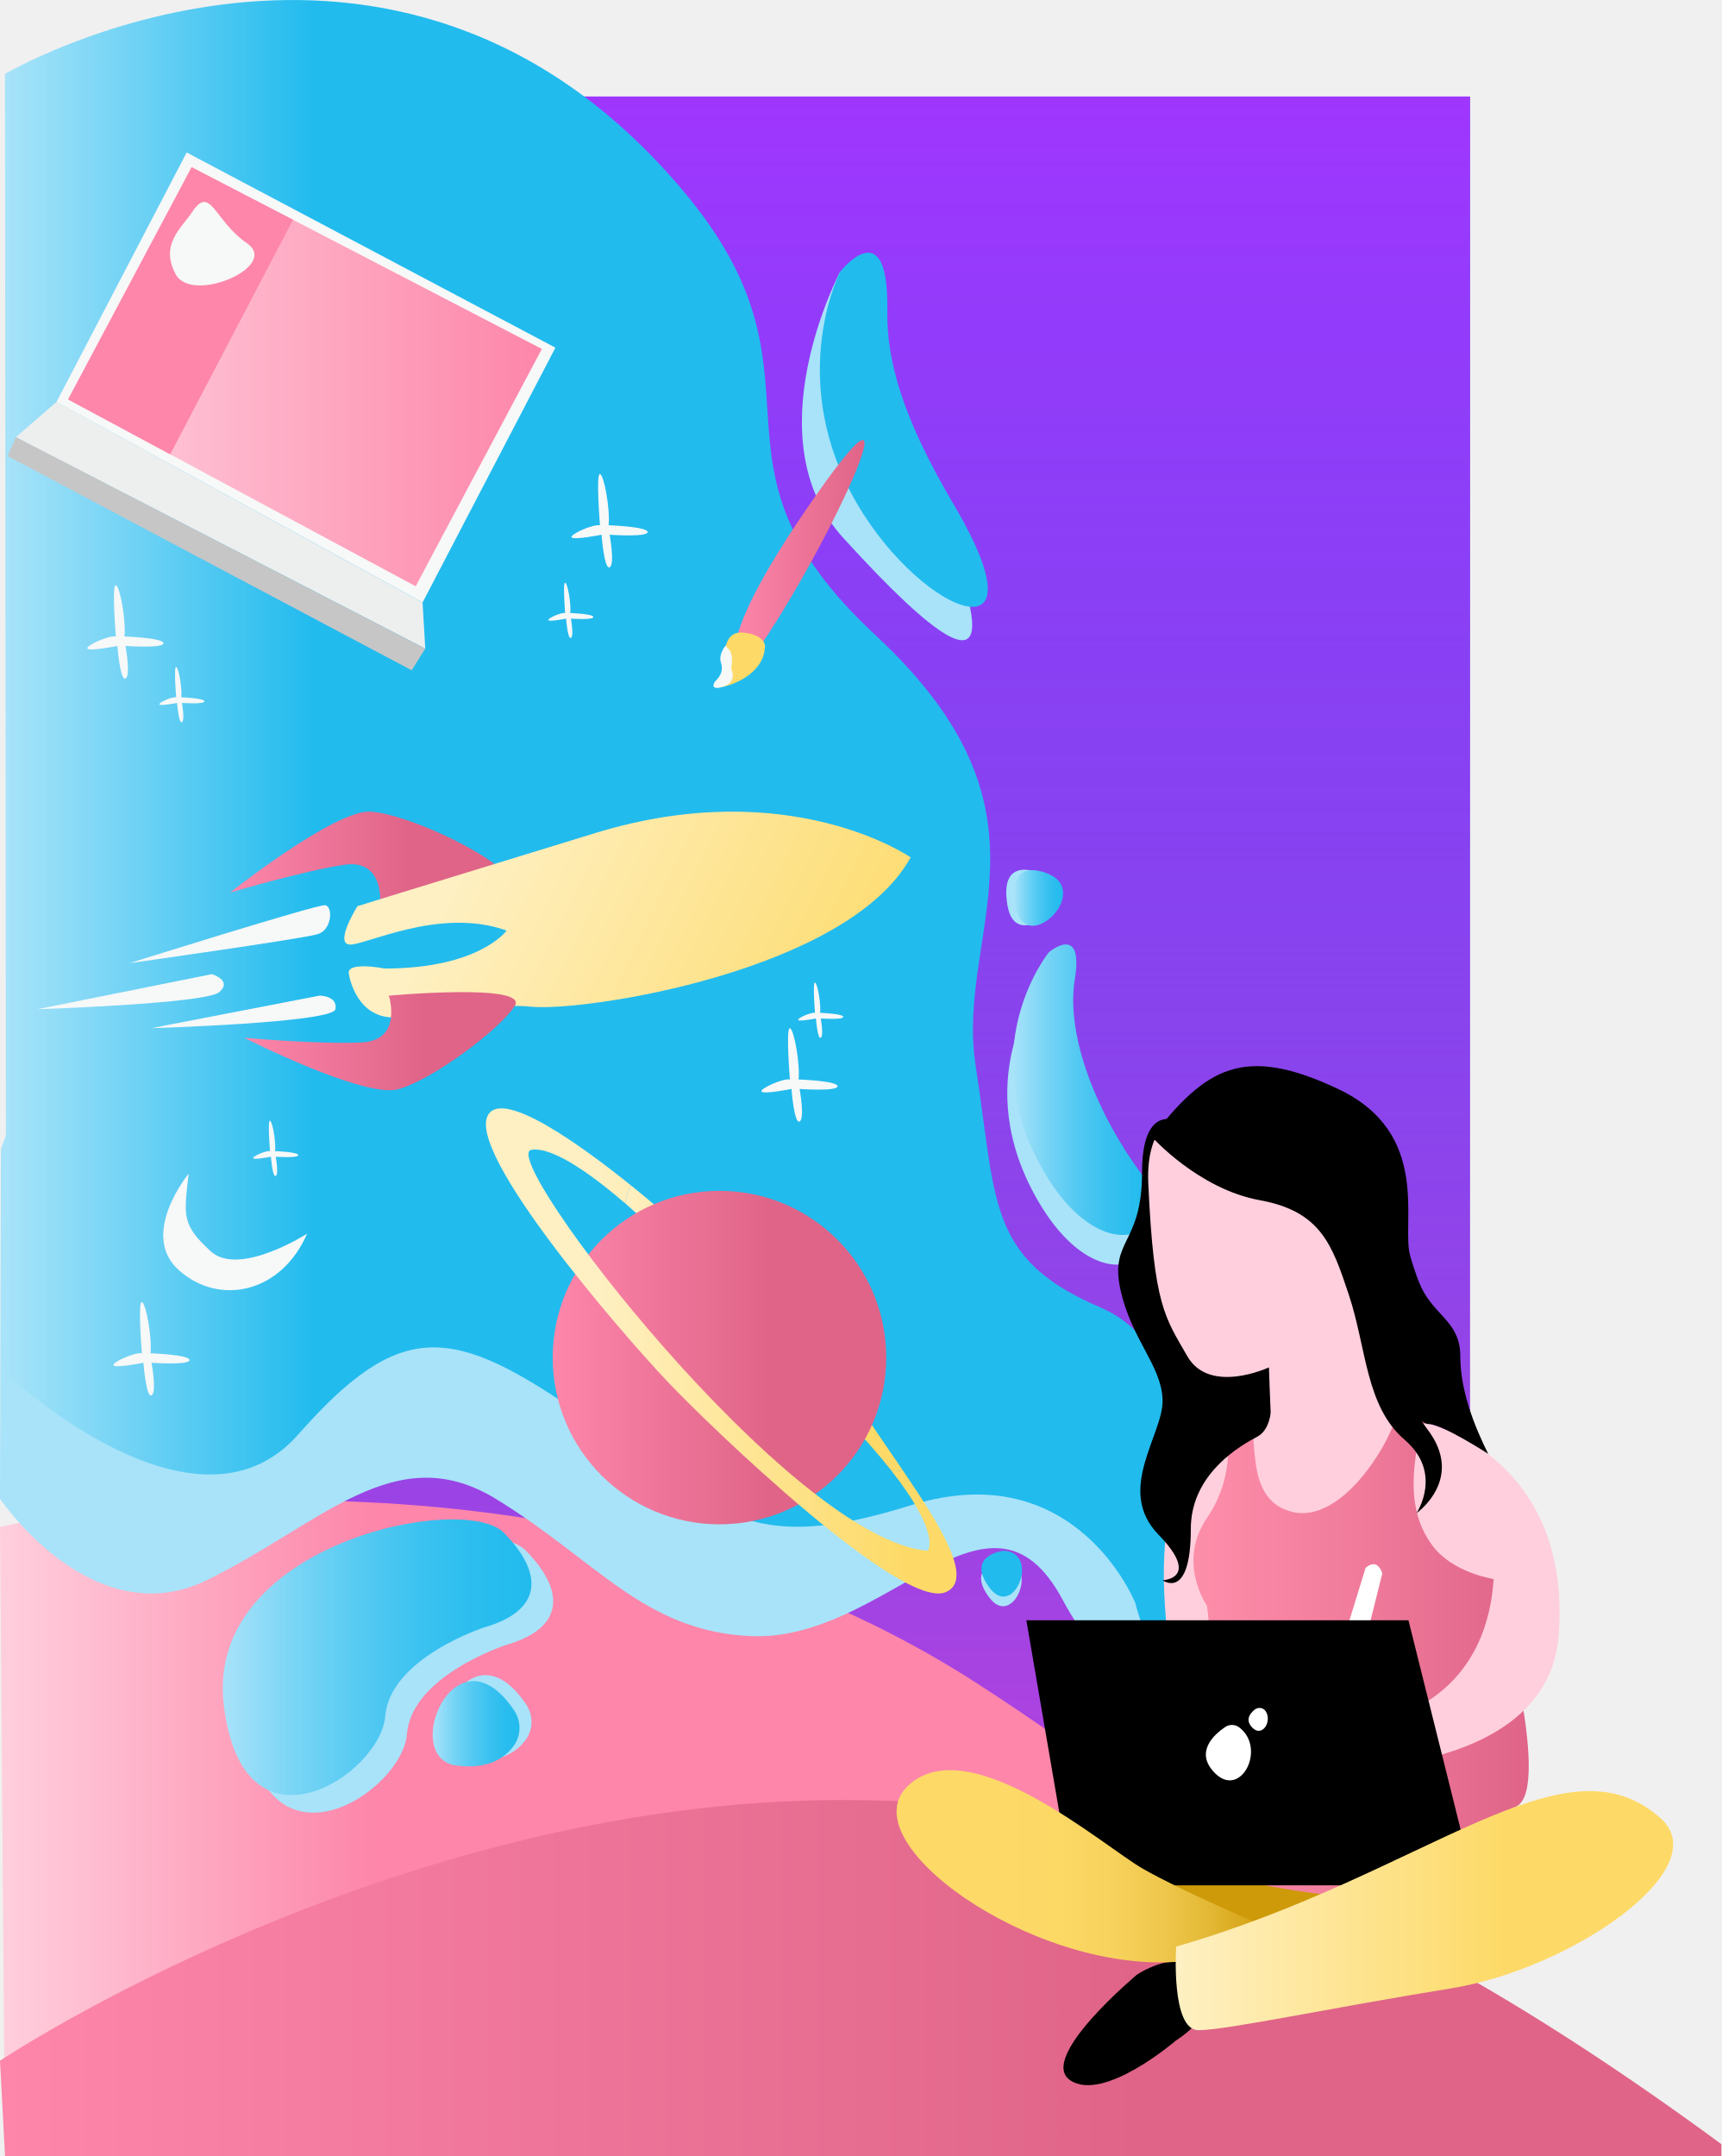
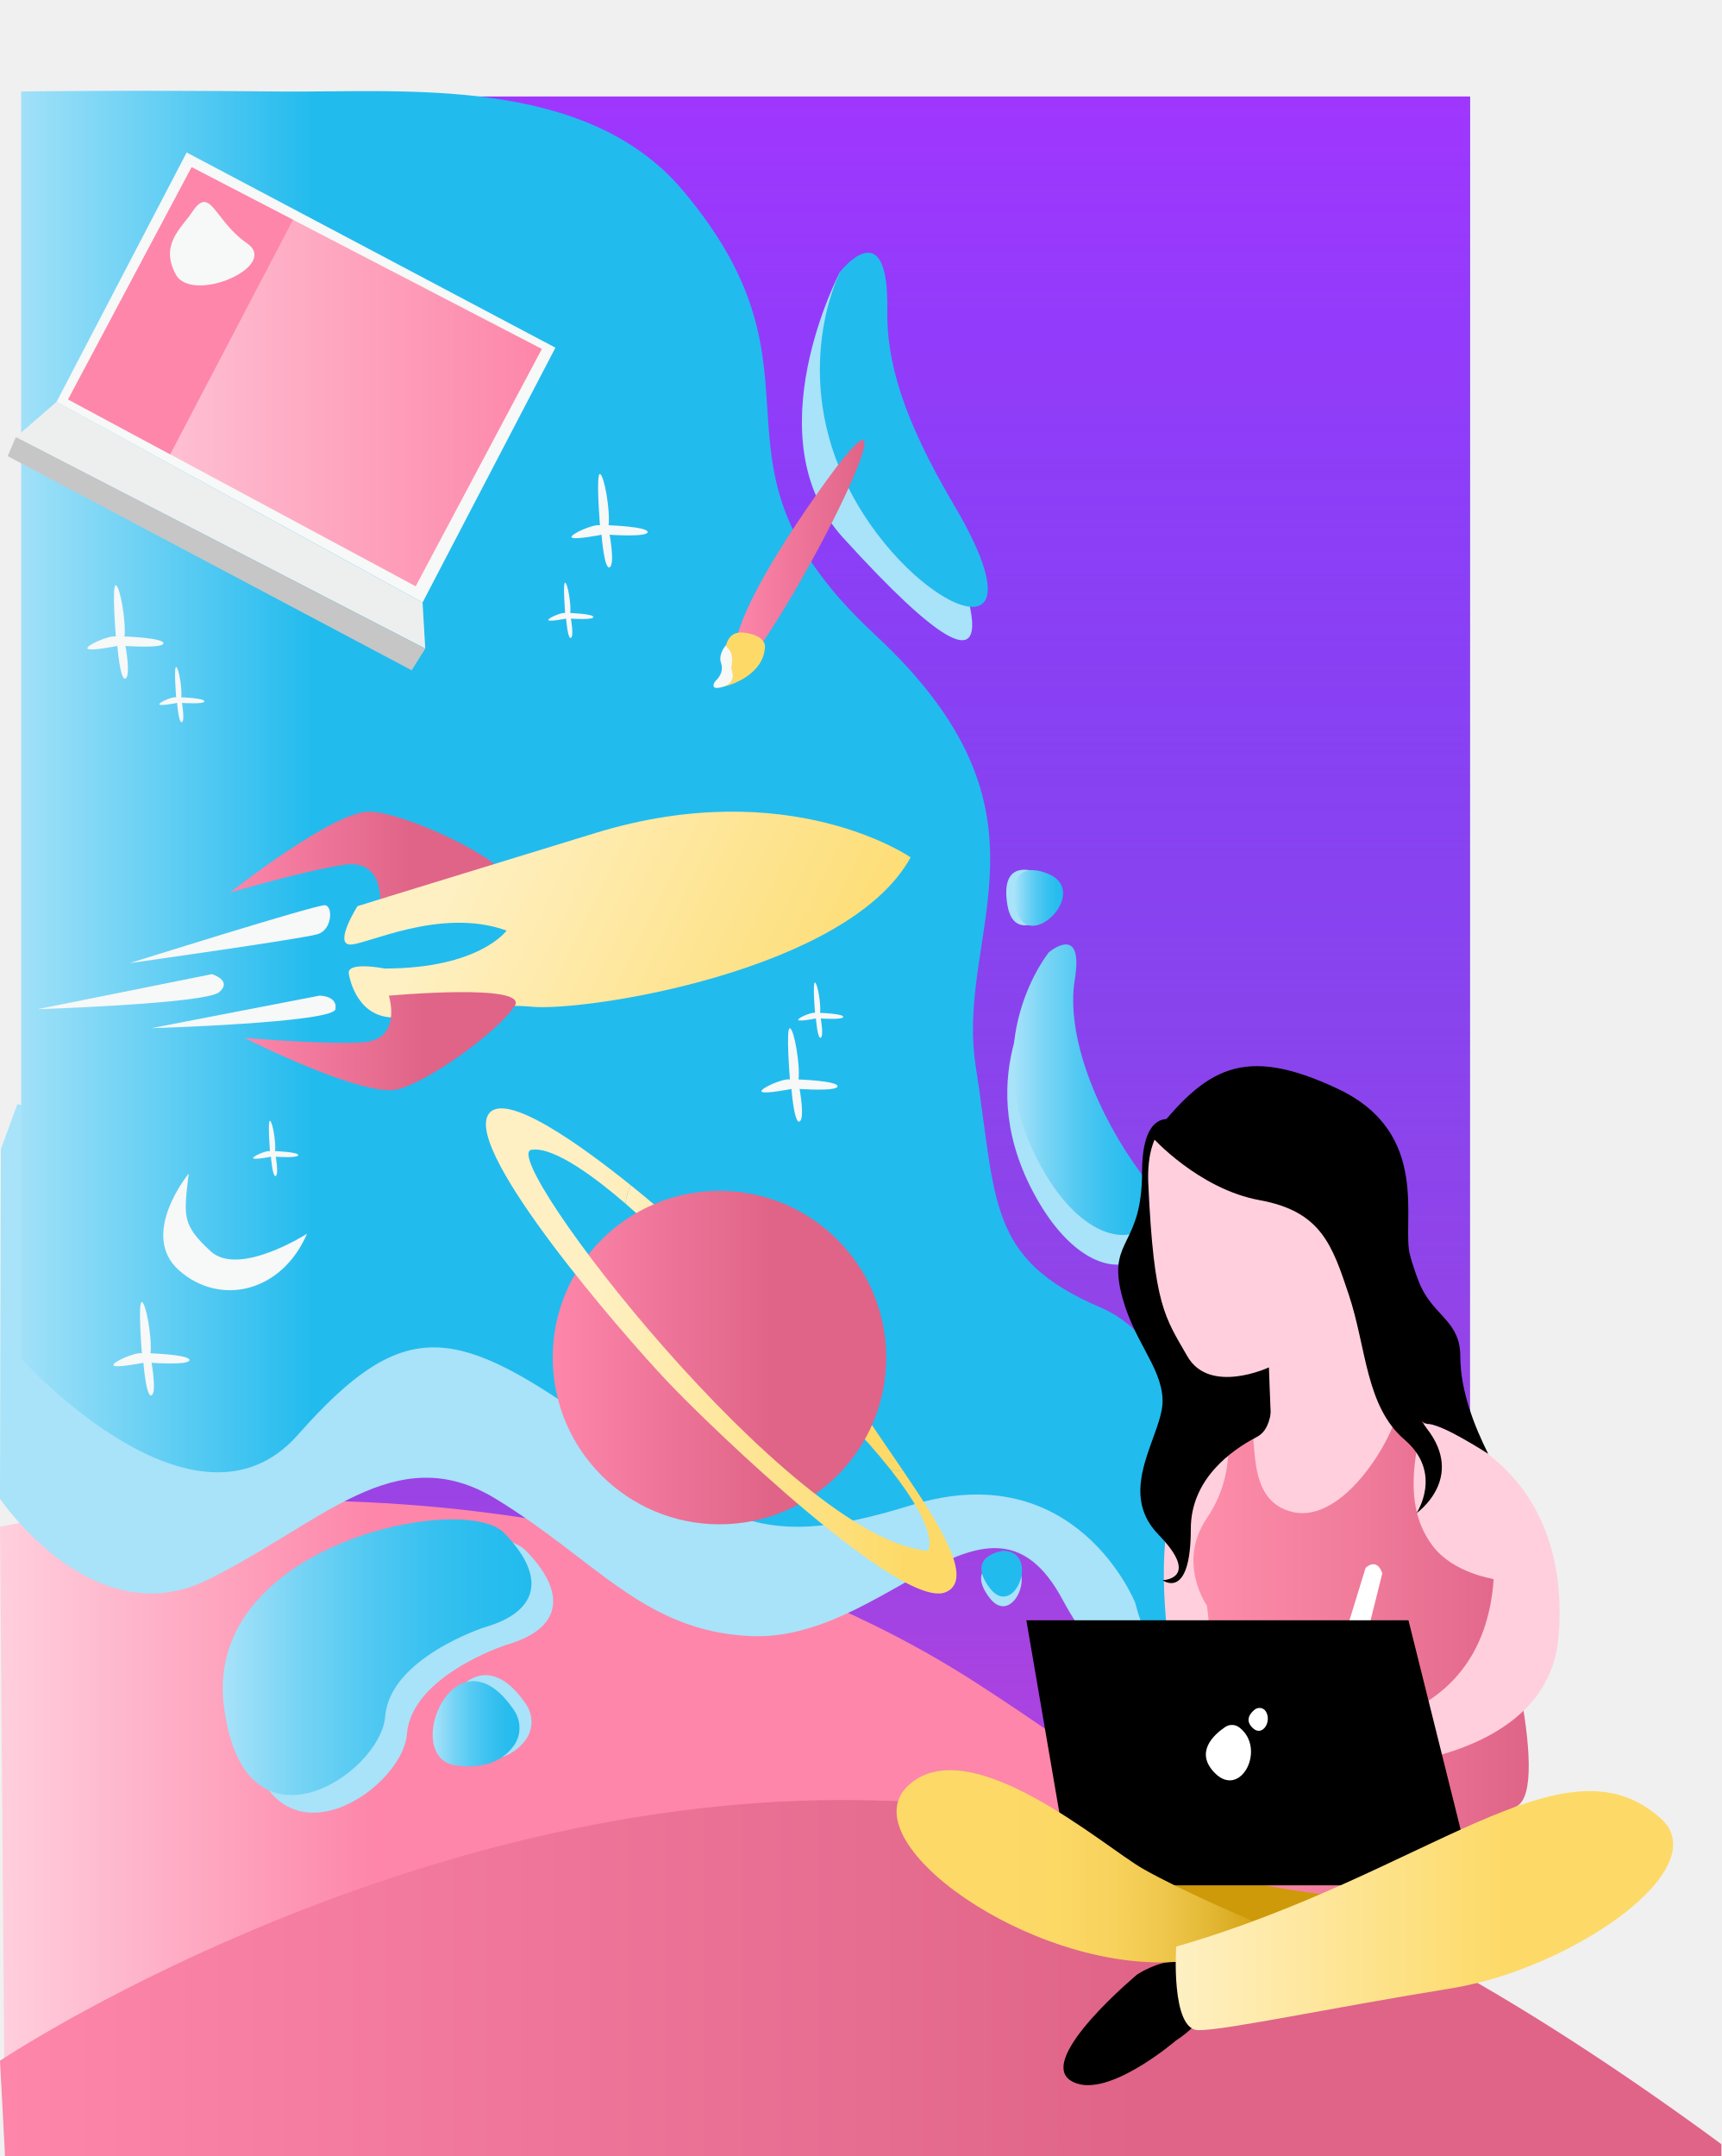
<svg xmlns="http://www.w3.org/2000/svg" width="856" height="1072" viewBox="0 0 856 1072" fill="none">
  <rect width="720" height="1024" transform="translate(11 48)" fill="url(#paint0_linear)" />
  <path d="M11 48H731V1072H11V48Z" fill="url(#paint1_linear)" />
  <path d="M50.32 113.352H65.25V119H43.289V84.875H50.32V113.352ZM95.836 102.711C95.836 106.07 95.242 109.016 94.055 111.547C92.867 114.078 91.164 116.031 88.945 117.406C86.742 118.781 84.211 119.469 81.352 119.469C78.523 119.469 76 118.789 73.781 117.43C71.562 116.07 69.844 114.133 68.625 111.617C67.406 109.086 66.789 106.18 66.773 102.898V101.211C66.773 97.852 67.375 94.898 68.578 92.352C69.797 89.789 71.508 87.828 73.711 86.469C75.93 85.094 78.461 84.406 81.305 84.406C84.148 84.406 86.672 85.094 88.875 86.469C91.094 87.828 92.805 89.789 94.008 92.352C95.227 94.898 95.836 97.844 95.836 101.188V102.711ZM88.711 101.164C88.711 97.586 88.07 94.867 86.789 93.008C85.508 91.148 83.68 90.219 81.305 90.219C78.945 90.219 77.125 91.141 75.844 92.984C74.562 94.812 73.914 97.5 73.898 101.047V102.711C73.898 106.195 74.539 108.898 75.82 110.82C77.102 112.742 78.945 113.703 81.352 113.703C83.711 113.703 85.523 112.781 86.789 110.938C88.055 109.078 88.695 106.375 88.711 102.828V101.164ZM127.945 114.688C126.68 116.203 124.891 117.383 122.578 118.227C120.266 119.055 117.703 119.469 114.891 119.469C111.938 119.469 109.344 118.828 107.109 117.547C104.891 116.25 103.172 114.375 101.953 111.922C100.75 109.469 100.133 106.586 100.102 103.273V100.953C100.102 97.547 100.672 94.602 101.812 92.117C102.969 89.617 104.625 87.711 106.781 86.398C108.953 85.07 111.492 84.406 114.398 84.406C118.445 84.406 121.609 85.375 123.891 87.312C126.172 89.234 127.523 92.039 127.945 95.727H121.102C120.789 93.773 120.094 92.344 119.016 91.438C117.953 90.531 116.484 90.078 114.609 90.078C112.219 90.078 110.398 90.977 109.148 92.773C107.898 94.57 107.266 97.242 107.25 100.789V102.969C107.25 106.547 107.93 109.25 109.289 111.078C110.648 112.906 112.641 113.82 115.266 113.82C117.906 113.82 119.789 113.258 120.914 112.133V106.25H114.516V101.07H127.945V114.688ZM161.695 102.711C161.695 106.07 161.102 109.016 159.914 111.547C158.727 114.078 157.023 116.031 154.805 117.406C152.602 118.781 150.07 119.469 147.211 119.469C144.383 119.469 141.859 118.789 139.641 117.43C137.422 116.07 135.703 114.133 134.484 111.617C133.266 109.086 132.648 106.18 132.633 102.898V101.211C132.633 97.852 133.234 94.898 134.438 92.352C135.656 89.789 137.367 87.828 139.57 86.469C141.789 85.094 144.32 84.406 147.164 84.406C150.008 84.406 152.531 85.094 154.734 86.469C156.953 87.828 158.664 89.789 159.867 92.352C161.086 94.898 161.695 97.844 161.695 101.188V102.711ZM154.57 101.164C154.57 97.586 153.93 94.867 152.648 93.008C151.367 91.148 149.539 90.219 147.164 90.219C144.805 90.219 142.984 91.141 141.703 92.984C140.422 94.812 139.773 97.5 139.758 101.047V102.711C139.758 106.195 140.398 108.898 141.68 110.82C142.961 112.742 144.805 113.703 147.211 113.703C149.57 113.703 151.383 112.781 152.648 110.938C153.914 109.078 154.555 106.375 154.57 102.828V101.164Z" fill="white" />
  <path d="M46.535 130.656H47.137C47.423 130.656 47.635 130.585 47.773 130.441C47.911 130.298 47.98 130.108 47.98 129.871C47.98 129.642 47.911 129.464 47.773 129.336C47.638 129.208 47.45 129.145 47.211 129.145C46.995 129.145 46.814 129.204 46.668 129.324C46.522 129.441 46.449 129.595 46.449 129.785H45.32C45.32 129.488 45.4 129.223 45.559 128.988C45.72 128.751 45.944 128.566 46.23 128.434C46.52 128.301 46.837 128.234 47.184 128.234C47.785 128.234 48.257 128.379 48.598 128.668C48.939 128.954 49.109 129.35 49.109 129.855C49.109 130.116 49.03 130.355 48.871 130.574C48.712 130.793 48.504 130.961 48.246 131.078C48.566 131.193 48.805 131.365 48.961 131.594C49.12 131.823 49.199 132.094 49.199 132.406C49.199 132.911 49.014 133.316 48.645 133.621C48.277 133.926 47.79 134.078 47.184 134.078C46.616 134.078 46.151 133.928 45.789 133.629C45.43 133.329 45.25 132.934 45.25 132.441H46.379C46.379 132.655 46.458 132.829 46.617 132.965C46.779 133.1 46.977 133.168 47.211 133.168C47.479 133.168 47.689 133.098 47.84 132.957C47.993 132.814 48.07 132.625 48.07 132.391C48.07 131.823 47.758 131.539 47.133 131.539H46.535V130.656ZM53.879 134H49.98V133.227L51.82 131.266C52.073 130.99 52.259 130.749 52.379 130.543C52.501 130.337 52.562 130.142 52.562 129.957C52.562 129.704 52.499 129.507 52.371 129.363C52.243 129.217 52.061 129.145 51.824 129.145C51.569 129.145 51.367 129.233 51.219 129.41C51.073 129.585 51 129.815 51 130.102H49.867C49.867 129.755 49.949 129.439 50.113 129.152C50.28 128.866 50.514 128.642 50.816 128.48C51.118 128.316 51.461 128.234 51.844 128.234C52.43 128.234 52.884 128.375 53.207 128.656C53.533 128.938 53.695 129.335 53.695 129.848C53.695 130.129 53.622 130.415 53.477 130.707C53.331 130.999 53.081 131.339 52.727 131.727L51.434 133.09H53.879V134ZM60.418 131.926C60.418 132.577 60.27 133.099 59.973 133.492C59.678 133.883 59.28 134.078 58.777 134.078C58.35 134.078 58.005 133.93 57.742 133.633V135.625H56.613V129.773H57.66L57.699 130.188C57.973 129.859 58.329 129.695 58.77 129.695C59.29 129.695 59.695 129.888 59.984 130.273C60.273 130.659 60.418 131.19 60.418 131.867V131.926ZM59.289 131.844C59.289 131.451 59.219 131.147 59.078 130.934C58.94 130.72 58.738 130.613 58.473 130.613C58.118 130.613 57.875 130.749 57.742 131.02V132.75C57.88 133.029 58.126 133.168 58.48 133.168C59.02 133.168 59.289 132.727 59.289 131.844ZM62.668 131.035L63.379 129.773H64.586L63.383 131.844L64.637 134H63.426L62.672 132.672L61.922 134H60.707L61.961 131.844L60.762 129.773H61.973L62.668 131.035Z" fill="#FA36A0" />
  <g clip-path="url(#clip0)">
    <path d="M0 759.151C0 759.151 272.155 698.598 486.546 837.444C700.937 976.291 719.814 1072 719.814 1072H2.481L0 759.151Z" fill="url(#paint2_linear)" />
    <path d="M0 1024.61C0 1024.61 194.401 895 418.962 895C555.059 895 678.908 934.648 864 1072H2.504L0 1024.61Z" fill="url(#paint3_linear)" />
    <path d="M0 745.194C0 745.194 46.065 813.473 102.969 785.638C159.873 757.803 196.454 714.659 246.584 745.277C296.714 775.896 319.747 810.689 372.586 813.473C440.627 817.063 491.814 727.185 528.395 795.38C567.333 867.959 607.857 824.301 581.681 759.042C555.492 693.783 337.36 618.629 337.36 618.629L8.644 549L0.461 571.365L0 745.194Z" fill="#A8E3F9" />
-     <path d="M593.472 777.754C593.472 777.754 603.854 674.347 547.223 650.083C490.591 625.819 495.702 597.51 485.198 530.109C474.694 462.708 531.393 404.972 435.308 315.774C340.922 228.153 419.114 189.073 339.574 94.698C195.298 -76.5 2.481 36.734 2.481 36.734L3.034 683.002C3.034 683.002 96.867 771.405 148.105 713.44C199.343 655.475 224.76 658.387 290.938 704.786C357.116 751.185 370.586 774.101 452.837 748.489C535.088 722.876 564.523 796.95 564.523 796.95C564.523 796.95 581.728 866.333 593.472 777.754Z" fill="url(#paint4_linear)" />
+     <path d="M593.472 777.754C593.472 777.754 603.854 674.347 547.223 650.083C490.591 625.819 495.702 597.51 485.198 530.109C474.694 462.708 531.393 404.972 435.308 315.774C340.922 228.153 419.114 189.073 339.574 94.698C290.938 36.992 199.766 46.094 139.5 45.5C57.761 44.694 10.5 45.5 10.5 45.5V675.5C10.5 675.5 96.867 771.405 148.105 713.44C199.343 655.475 224.76 658.387 290.938 704.786C357.116 751.184 370.586 774.101 452.837 748.488C535.087 722.876 564.522 796.95 564.522 796.95C564.522 796.95 581.728 866.332 593.472 777.754Z" fill="url(#paint4_linear)" />
    <path d="M517.559 434.386C517.559 434.386 496.578 424.29 501.001 450.225C505.423 476.161 539.133 443.822 517.559 434.386Z" fill="#A8E3F9" />
    <path d="M261.611 847.406C265.171 852.677 265.238 859.66 261.57 864.85C257.323 870.862 249.031 876.901 233.012 874.879C204.588 871.307 232.405 804.081 261.611 847.406Z" fill="#A8E3F9" />
    <path d="M498.682 775.867C498.682 775.867 479.804 778.131 491.94 794.308C504.075 810.484 517.559 776.298 498.682 775.867Z" fill="#A8E3F9" />
-     <path d="M251.66 817.912C251.66 817.912 204.683 833.131 202.377 862.14C200.071 891.15 131.52 936.173 122.082 856.344C112.643 776.5 241.305 750.511 261.355 770.852C281.405 791.194 280.61 809.581 251.66 817.912Z" fill="#A8E3F9" />
-     <path d="M240.846 809.149C240.846 809.149 193.869 824.369 191.563 853.378C189.257 882.387 120.706 927.411 111.268 847.582C101.829 767.738 230.491 741.748 250.541 762.09C270.591 782.432 269.782 800.819 240.846 809.149Z" fill="url(#paint5_linear)" />
+     <path d="M251.66 817.911C251.66 817.911 204.683 833.131 202.377 862.14C200.071 891.149 131.52 936.173 122.082 856.344C112.643 776.5 241.305 750.51 261.355 770.852C281.405 791.194 280.61 809.581 251.66 817.911Z" fill="#A8E3F9" />
+     <path d="M240.846 809.15C240.846 809.15 193.869 824.369 191.563 853.378C189.257 882.387 120.706 927.411 111.268 847.582C101.829 767.738 230.491 741.749 250.541 762.09C270.591 782.432 269.782 800.819 240.846 809.15Z" fill="url(#paint5_linear)" />
    <path d="M518.799 488.24C518.799 488.24 482.393 532.724 513.406 592.037C544.418 651.35 586.555 627.827 564.806 598.467C543.056 569.107 527.038 530.028 531.676 501.72C536.315 473.411 518.799 488.24 518.799 488.24Z" fill="#A8E3F9" />
    <path d="M521.604 473.479C521.604 473.479 485.198 517.963 516.21 577.276C547.223 636.589 589.36 613.066 567.61 583.706C545.875 554.36 529.842 515.267 534.481 486.959C539.119 458.651 521.604 473.479 521.604 473.479Z" fill="url(#paint6_linear)" />
    <path d="M521.523 434.602C521.523 434.602 500.542 424.505 504.965 450.441C509.388 476.377 543.097 444.038 521.523 434.602Z" fill="url(#paint7_linear)" />
    <path d="M255.638 850.399C259.198 855.67 259.265 862.652 255.597 867.842C251.35 873.854 243.058 879.894 227.039 877.872C198.615 874.299 226.419 807.074 255.638 850.399Z" fill="url(#paint8_linear)" />
    <path d="M498.857 771.068C498.857 771.068 479.98 773.333 492.115 789.509C504.25 805.685 517.734 771.499 498.857 771.068Z" fill="#22BBEE" />
    <path d="M417.779 135.126C417.779 135.126 374.119 217.692 419.128 267.232C520.566 378.888 471.714 273.972 471.566 265.803C470.932 229.285 433.798 197.364 438.436 169.055C443.088 140.747 417.779 135.126 417.779 135.126Z" fill="#A8E3F9" />
-     <path d="M417.78 135.126C417.78 135.126 391.958 185.299 422.971 244.612C453.983 303.925 522.952 333.285 474.371 251.042C448.967 208.04 440.837 179.61 441.241 154.295C442.05 104.121 417.78 135.126 417.78 135.126Z" fill="#22BBEE" />
+     <path d="M417.78 135.126C417.78 135.126 391.958 185.299 422.971 244.612C453.983 303.925 522.952 333.285 474.371 251.042C448.967 208.04 440.837 179.61 441.241 154.294C442.05 104.121 417.78 135.126 417.78 135.126Z" fill="#22BBEE" />
    <path d="M324.742 610.977C324.742 610.977 280.245 575.928 378.676 664.898C410.579 693.732 430.481 715.031 442.805 730.641C445.448 731.369 447.484 731.477 448.805 730.87C438.113 715.138 426.355 698.531 417.779 683.77C393.508 641.981 331.483 604.237 331.483 604.237C331.483 604.237 324.189 597.793 313.766 589.395C312.62 591.525 311.487 594.531 311.015 598.427C319.078 605.396 324.742 610.977 324.742 610.977Z" fill="url(#paint9_linear)" />
    <path d="M357.777 757.911C403.575 757.911 440.702 720.794 440.702 675.008C440.702 629.222 403.575 592.105 357.777 592.105C311.979 592.105 274.852 629.222 274.852 675.008C274.852 720.794 311.979 757.911 357.777 757.911Z" fill="url(#paint10_linear)" />
    <path d="M448.805 730.87C447.484 731.49 445.448 731.382 442.805 730.641C468.519 763.209 461.318 771.068 461.318 771.068C392.942 765.352 246.536 574.58 264.267 571.709C275.553 569.876 296.938 586.268 311.015 598.44C311.474 594.545 312.62 591.538 313.766 589.409C290.129 570.375 250.352 541.271 242.707 554.374C231.704 573.246 308.561 662.215 331.484 686.48C354.406 710.744 448.792 801.061 470.366 791.625C484.322 785.519 468.37 759.664 448.805 730.87Z" fill="url(#paint11_linear)" />
    <path d="M114.396 443.822C114.396 443.822 166.645 402.398 184.336 403.57C202.04 404.73 240.024 422.847 249.341 432.661C258.658 442.474 188.974 450.091 188.974 450.091C188.974 450.091 191.617 426.905 171.203 429.978C150.802 433.038 114.396 443.822 114.396 443.822Z" fill="url(#paint12_linear)" />
-     <path d="M173.495 484.357C173.495 484.357 176.421 504.483 193.95 505.831C211.478 507.179 237.516 497.986 264.267 500.561C291.019 503.135 421.824 482.915 452.837 426.298C452.837 426.298 392.794 384.563 296.062 414.193C199.33 443.822 177.769 450.562 177.769 450.562C177.769 450.562 166.524 468.41 173.495 469.597C180.466 470.783 218.22 450.562 251.93 462.695C251.93 462.695 238.446 481.567 191.253 481.567C191.253 481.567 171.917 477.725 173.495 484.357Z" fill="url(#paint13_linear)" />
+     <path d="M173.495 484.357C173.495 484.357 176.421 504.483 193.95 505.831C211.478 507.179 237.516 497.986 264.267 500.561C291.019 503.135 421.824 482.915 452.837 426.298C452.837 426.298 392.794 384.563 296.062 414.193C199.33 443.822 177.769 450.562 177.769 450.562C177.769 450.562 166.524 468.41 173.495 469.596C180.466 470.783 218.22 450.562 251.93 462.695C251.93 462.695 238.446 481.567 191.253 481.567C191.253 481.567 171.917 477.725 173.495 484.357Z" fill="url(#paint13_linear)" />
    <path d="M121.488 516.009C121.488 516.009 180.924 546.231 198.035 541.581C215.146 536.93 248.788 511.641 255.975 500.17C263.162 488.698 193.356 495.061 193.356 495.061C193.356 495.061 200.543 517.263 179.927 518.3C159.31 519.365 121.488 516.009 121.488 516.009Z" fill="url(#paint14_linear)" />
    <path d="M64.506 478.871C64.506 478.871 157.651 449.605 161.643 450.077C165.634 450.562 165.256 462.209 158.029 464.474C150.802 466.739 64.506 478.871 64.506 478.871Z" fill="#F7F8F8" />
    <path d="M18.662 501.787L105.402 484.357C105.402 484.357 115.771 487.525 109.016 493.308C102.261 499.091 18.662 501.787 18.662 501.787Z" fill="#F7F8F8" />
    <path d="M75.293 511.223L158.892 495.047C158.892 495.047 167.967 495.047 166.807 501.787C165.647 508.527 75.293 511.223 75.293 511.223Z" fill="#F7F8F8" />
    <path d="M28.1 199.831L92.822 75.813L276.2 172.87L210.13 299.584L28.1 199.831Z" fill="#F7F8F8" />
    <path d="M33.844 198.617L95.303 83.132L269.459 173.504L206.705 291.496L33.844 198.617Z" fill="url(#paint15_linear)" />
    <path d="M28.1 199.831L7.875 217.355L211.479 322.5L210.13 299.584L28.1 199.831Z" fill="#EDEFEF" />
    <path d="M3.829 226.791L7.874 217.355L211.478 322.5L204.736 333.285L3.829 226.791Z" fill="#C6C6C6" />
    <path d="M84.637 225.901L145.705 109.284L95.303 83.132L33.844 198.617L84.637 225.901Z" fill="#FD86AA" />
    <path d="M95.519 105.469C90.125 113.557 79.338 121.645 87.429 136.474C95.519 151.302 139.368 132.43 122.837 120.971C106.306 109.513 104.769 91.598 95.519 105.469Z" fill="#F7F8F8" />
    <path d="M93.833 583.545C93.833 583.545 68.862 613.821 89.074 631.683C109.286 649.544 139.988 642.844 152.703 613.417C152.703 613.417 118.832 635.12 104.728 622.125C90.274 608.807 91.406 604.628 93.833 583.545Z" fill="#F7F8F8" />
-     <path d="M298.354 261.166C298.354 261.166 296.237 235.176 298.354 235.701C300.471 236.227 303.492 253.751 302.656 261.166C302.656 261.166 322.045 261.84 322.045 264.536C322.045 267.232 303.168 265.884 303.168 265.884C303.168 265.884 305.865 280.712 303.168 282.06C300.471 283.408 299.123 265.884 299.123 265.884C299.123 265.884 285.639 268.58 284.291 267.232C282.942 265.884 294.875 260.492 298.354 261.166Z" fill="#F7F8F8" />
+     <path d="M298.354 261.166C298.354 261.166 296.237 235.176 298.354 235.701C300.471 236.227 303.492 253.751 302.656 261.166C302.656 261.166 322.045 261.84 322.045 264.536C322.045 267.232 303.168 265.884 303.168 265.884C303.168 265.884 305.865 280.712 303.168 282.06C300.471 283.408 299.123 265.884 299.123 265.884C299.123 265.884 285.639 268.58 284.291 267.232C282.942 265.884 294.875 260.491 298.354 261.166Z" fill="#F7F8F8" />
    <path d="M57.602 316.461C57.602 316.461 55.485 290.472 57.602 290.997C59.719 291.523 62.74 309.047 61.904 316.461C61.904 316.461 81.293 317.135 81.293 319.831C81.293 322.527 62.416 321.179 62.416 321.179C62.416 321.179 65.113 336.008 62.416 337.356C59.719 338.704 58.371 321.179 58.371 321.179C58.371 321.179 44.887 323.875 43.539 322.527C42.19 321.179 54.123 315.787 57.602 316.461Z" fill="#F7F8F8" />
    <path d="M281.041 304.801C281.041 304.801 279.787 289.407 281.041 289.717C282.295 290.027 284.075 300.406 283.589 304.801C283.589 304.801 295.077 305.205 295.077 306.796C295.077 308.387 283.899 307.591 283.899 307.591C283.899 307.591 285.49 316.367 283.899 317.176C282.308 317.971 281.499 307.591 281.499 307.591C281.499 307.591 273.517 309.182 272.721 308.387C271.926 307.591 278.991 304.397 281.041 304.801Z" fill="#F7F8F8" />
-     <path d="M87.604 346.711C87.604 346.711 86.35 331.317 87.604 331.627C88.858 331.937 90.638 342.316 90.152 346.711C90.152 346.711 101.64 347.115 101.64 348.706C101.64 350.297 90.462 349.501 90.462 349.501C90.462 349.501 92.053 358.277 90.462 359.086C88.871 359.881 88.062 349.501 88.062 349.501C88.062 349.501 80.08 351.092 79.284 350.297C78.489 349.501 85.554 346.307 87.604 346.711Z" fill="#F7F8F8" />
+     <path d="M87.604 346.711C87.604 346.711 86.35 331.317 87.604 331.627C88.858 331.937 90.638 342.317 90.152 346.711C90.152 346.711 101.64 347.115 101.64 348.706C101.64 350.297 90.462 349.501 90.462 349.501C90.462 349.501 92.053 358.277 90.462 359.086C88.871 359.881 88.062 349.501 88.062 349.501C88.062 349.501 80.08 351.092 79.284 350.297C78.489 349.501 85.554 346.307 87.604 346.711Z" fill="#F7F8F8" />
    <path d="M369.198 333.285C369.198 333.285 347.152 329.901 405.725 246.337C464.298 162.774 402.206 292.17 369.198 333.285Z" fill="url(#paint16_linear)" />
-     <path d="M380.362 322.177C380.362 322.177 381.629 316.974 372.353 314.938C363.076 312.903 360.716 317.904 359.894 327.893C359.894 327.893 360.891 335.886 355.781 340.281C350.671 344.675 379.121 339.809 380.362 322.177Z" fill="#FDDA68" />
+     <path d="M380.362 322.177C380.362 322.177 381.629 316.974 372.353 314.938C363.076 312.902 360.716 317.904 359.894 327.893C359.894 327.893 360.891 335.886 355.781 340.281C350.671 344.675 379.121 339.809 380.362 322.177Z" fill="#FDDA68" />
    <path d="M363.696 331.721C363.561 332.57 363.952 333.406 364.168 334.228C364.627 335.967 364.896 339.661 359.799 341.373C353.017 343.651 354.797 339.634 355.754 338.677C358.451 335.981 359.799 333.285 358.451 329.241C357.103 325.197 361.458 319.683 361.148 321.152C360.905 322.312 365.193 322.5 363.696 331.721Z" fill="#F7F8F8" />
    <path d="M392.807 536.728C392.807 536.728 390.69 510.738 392.807 511.264C394.924 511.79 397.945 529.314 397.109 536.728C397.109 536.728 416.498 537.402 416.498 540.098C416.498 542.794 397.621 541.446 397.621 541.446C397.621 541.446 400.318 556.274 397.621 557.622C394.924 558.97 393.576 541.446 393.576 541.446C393.576 541.446 380.092 544.142 378.744 542.794C377.395 541.446 389.342 536.054 392.807 536.728Z" fill="#F7F8F8" />
    <path d="M70.546 672.878C70.546 672.878 68.43 646.888 70.546 647.414C72.663 647.94 75.684 665.464 74.848 672.878C74.848 672.878 94.237 673.552 94.237 676.248C94.237 678.944 75.36 677.596 75.36 677.596C75.36 677.596 78.057 692.424 75.36 693.772C72.663 695.12 71.315 677.596 71.315 677.596C71.315 677.596 57.831 680.292 56.483 678.944C55.135 677.596 67.081 672.204 70.546 672.878Z" fill="#F7F8F8" />
    <path d="M405.28 503.607C405.28 503.607 404.026 488.213 405.28 488.523C406.534 488.833 408.314 499.213 407.828 503.607C407.828 503.607 419.317 504.011 419.317 505.602C419.317 507.193 408.139 506.397 408.139 506.397C408.139 506.397 409.73 515.173 408.139 515.982C406.548 516.777 405.739 506.397 405.739 506.397C405.739 506.397 397.756 507.988 396.961 507.193C396.165 506.411 403.231 503.216 405.28 503.607Z" fill="#F7F8F8" />
    <path d="M134.257 572.356C134.257 572.356 133.003 556.962 134.257 557.272C135.511 557.582 137.291 567.962 136.806 572.356C136.806 572.356 148.294 572.761 148.294 574.351C148.294 575.942 137.116 575.147 137.116 575.147C137.116 575.147 138.707 583.922 137.116 584.731C135.525 585.526 134.716 575.147 134.716 575.147C134.716 575.147 126.733 576.737 125.938 575.942C125.142 575.16 132.208 571.965 134.257 572.356Z" fill="#F7F8F8" />
    <path d="M584.654 1014.67C584.654 1014.67 548.868 1045.46 532.243 1034.38C515.617 1023.3 565.493 981.75 565.493 981.75C565.493 981.75 576.132 974.767 584.667 975.495C593.189 976.21 614.898 994.961 584.654 1014.67Z" fill="black" />
    <path d="M588.968 928.166C588.968 928.166 542.193 919.081 535.398 915.427C528.588 911.774 615.167 970.103 615.167 970.103L708.34 942.684L588.968 928.166Z" fill="#CE9A09" />
    <path d="M609.343 707.401C609.343 707.401 573.786 718.616 579.328 798.945C584.87 879.273 590.411 859.875 590.411 859.875C590.411 859.875 619.968 723.887 609.343 707.401Z" fill="#FFCFDD" />
    <path d="M692.928 696.468C690.541 696.468 688.842 694.177 687.629 690.928H631.766C631.887 693.489 631.981 695.619 631.981 696.468C631.981 699.232 618.134 710.313 618.134 710.313C607.05 726.934 623.676 757.399 640.301 782.324C656.926 807.249 723.415 724.157 723.415 724.157C723.415 724.157 701.234 696.468 692.928 696.468Z" fill="#FFCFDD" />
    <path d="M656.683 941.781C656.683 941.781 611.284 936.241 601.508 929.123C591.732 922.006 604.272 901.421 604.272 865.416C604.272 829.41 600.2 798.352 600.2 798.352C600.2 798.352 585.045 777.04 600.2 754.757C615.356 732.461 609.814 710.313 609.814 710.313C609.814 710.313 615.356 696.468 620.898 704.772C626.44 713.076 618.134 746.318 643.065 751.859C667.996 757.399 692.928 715.853 695.705 699.232C698.47 682.611 715.095 704.772 709.553 710.313C704.011 715.853 695.705 771.243 742.804 785.101C742.804 785.101 773.075 889.694 753.793 898.334C734.484 906.962 678.608 943.358 656.683 941.781Z" fill="url(#paint17_linear)" />
    <path d="M709.553 707.549C709.553 707.549 781.839 724.224 775.098 813.194C769.623 885.474 652.733 880.19 652.733 880.19L656.899 859.889C656.899 859.889 737.33 864.418 742.777 785.101C742.777 785.101 722.498 782.189 712.304 768.48C704.038 757.372 701.22 743.555 703.998 724.17C706.776 704.772 709.553 707.549 709.553 707.549Z" fill="#FFCFDD" />
    <path d="M584.883 560.75C584.02 581.617 584.209 556.463 580.919 556.382C575.39 556.247 567.92 560.264 567.92 582.911C567.92 618.917 551.767 616.153 557.147 641.078C562.527 666.003 577.548 678.782 578.128 695.943C578.694 713.09 554.464 740.791 576.011 762.953C597.558 785.114 578.128 785.721 578.128 785.721C578.128 785.721 592.164 796.195 592.164 760.189C592.164 735.494 612.214 721.151 624.795 714.586C630.417 711.647 634.759 704.799 631.752 674.28L584.883 560.75Z" fill="black" />
    <path d="M684.608 671.543L637.509 555.209C637.509 555.209 568.244 527.508 571.021 588.452C573.785 649.382 579.327 654.922 590.411 674.307C601.494 693.691 631.01 679.888 631.01 679.888C631.01 679.888 631.685 698.962 631.968 704.772L687.615 693.691C684.622 685.617 684.608 671.543 684.608 671.543Z" fill="#FFCFDD" />
    <path d="M667.996 815.566L679.08 779.56C679.08 779.56 684.622 774.02 687.386 782.324L670.761 848.795L662.455 837.714L667.996 815.566Z" fill="white" />
    <path d="M510.385 805.618H700.398L733.258 937.4H562.877L527.011 902.554L510.385 805.618Z" fill="black" />
    <path d="M623.136 955.261C623.136 955.261 587.647 940.204 568.257 929.123C548.868 918.043 482.38 859.875 451.893 887.577C421.42 915.279 512.394 980.308 584.654 975.482C656.913 970.656 623.136 955.261 623.136 955.261Z" fill="url(#paint18_linear)" />
    <path d="M584.883 967.892C584.883 967.892 582.119 1009.44 595.966 1009.44C609.814 1009.44 661.457 998.358 721.513 988.665C781.583 978.973 853.613 929.11 825.904 904.185C777.659 860.779 709.553 931.887 584.883 967.892Z" fill="url(#paint19_linear)" />
    <path d="M616.232 858.878C614.21 857.341 611.378 857.274 609.275 858.689C603.692 862.45 593.822 871.28 604.205 881.673C617.068 894.506 629.918 869.244 616.232 858.878Z" fill="white" />
-     <path d="M622.826 859.08C627.802 864.054 632.777 855.643 629.312 850.722C628.071 848.957 625.509 848.741 623.837 850.116C621.532 852.017 619.037 855.306 622.826 859.08Z" fill="white" />
+     <path d="M622.826 859.08C627.802 864.054 632.777 855.643 629.312 850.723C628.071 848.957 625.509 848.741 623.837 850.116C621.532 852.017 619.037 855.306 622.826 859.08Z" fill="white" />
    <path d="M572.828 565.306C572.828 565.306 595.966 591.215 626.439 596.755C656.913 602.296 662.454 618.917 670.76 643.842C679.565 670.249 679.066 699.232 698.469 715.853C717.859 732.474 704.389 752.371 704.389 752.371C704.389 752.371 728.943 735.237 709.553 710.313C690.163 685.388 706.789 643.842 701.247 624.457C696.622 608.254 712.331 563.527 665.232 541.365C618.12 519.204 599.553 531.08 572.828 565.306Z" fill="black" />
    <path d="M688.613 579.609C688.613 579.609 701.247 628.73 706.789 640.162C713.801 654.626 726.179 657.308 726.179 674.455C726.179 691.602 733.311 709.396 740.053 722.876C740.053 722.876 717.131 708.048 710.389 708.048C699.494 708.048 682.343 656.985 682.1 655.718C681.844 654.451 688.613 579.609 688.613 579.609Z" fill="black" />
  </g>
  <defs>
    <linearGradient id="paint0_linear" x1="360" y1="0" x2="360" y2="1024" gradientUnits="userSpaceOnUse">
      <stop stop-color="#4666DA" />
      <stop offset="1" stop-color="#D53DD8" />
    </linearGradient>
    <linearGradient id="paint1_linear" x1="371" y1="48" x2="371" y2="1072" gradientUnits="userSpaceOnUse">
      <stop stop-color="#A036FE" />
      <stop offset="1" stop-color="#7336FE" stop-opacity="0" />
    </linearGradient>
    <linearGradient id="paint2_linear" x1="0" y1="909.008" x2="719.815" y2="909.008" gradientUnits="userSpaceOnUse">
      <stop stop-color="#FFCFDD" />
      <stop offset="0.259" stop-color="#FD86AA" />
    </linearGradient>
    <linearGradient id="paint3_linear" x1="0" y1="983.49" x2="864" y2="983.49" gradientUnits="userSpaceOnUse">
      <stop stop-color="#FD86AA" />
      <stop offset="0.657" stop-color="#DF6488" />
    </linearGradient>
    <linearGradient id="paint4_linear" x1="2.481" y1="411.398" x2="594.215" y2="411.398" gradientUnits="userSpaceOnUse">
      <stop stop-color="#A8E3F9" />
      <stop offset="0.259" stop-color="#22BBEE" />
    </linearGradient>
    <linearGradient id="paint5_linear" x1="110.765" y1="823.99" x2="264.272" y2="823.99" gradientUnits="userSpaceOnUse">
      <stop stop-color="#A8E3F9" />
      <stop offset="0.011" stop-color="#A6E2F9" />
      <stop offset="0.244" stop-color="#77D4F5" />
      <stop offset="0.467" stop-color="#52C9F2" />
      <stop offset="0.673" stop-color="#38C1F0" />
      <stop offset="0.857" stop-color="#28BDEE" />
      <stop offset="1" stop-color="#22BBEE" />
    </linearGradient>
    <linearGradient id="paint6_linear" x1="503.699" y1="541.824" x2="573.607" y2="541.824" gradientUnits="userSpaceOnUse">
      <stop stop-color="#A8E3F9" />
      <stop offset="0.011" stop-color="#A6E2F9" />
      <stop offset="0.244" stop-color="#77D4F5" />
      <stop offset="0.467" stop-color="#52C9F2" />
      <stop offset="0.673" stop-color="#38C1F0" />
      <stop offset="0.857" stop-color="#28BDEE" />
      <stop offset="1" stop-color="#22BBEE" />
    </linearGradient>
    <linearGradient id="paint7_linear" x1="504.356" y1="446.483" x2="528.675" y2="446.483" gradientUnits="userSpaceOnUse">
      <stop stop-color="#A8E3F9" />
      <stop offset="0.011" stop-color="#A6E2F9" />
      <stop offset="0.244" stop-color="#77D4F5" />
      <stop offset="0.467" stop-color="#52C9F2" />
      <stop offset="0.673" stop-color="#38C1F0" />
      <stop offset="0.857" stop-color="#28BDEE" />
      <stop offset="1" stop-color="#22BBEE" />
    </linearGradient>
    <linearGradient id="paint8_linear" x1="215.152" y1="857.085" x2="258.324" y2="857.085" gradientUnits="userSpaceOnUse">
      <stop stop-color="#A8E3F9" />
      <stop offset="0.011" stop-color="#A6E2F9" />
      <stop offset="0.244" stop-color="#77D4F5" />
      <stop offset="0.467" stop-color="#52C9F2" />
      <stop offset="0.673" stop-color="#38C1F0" />
      <stop offset="0.857" stop-color="#28BDEE" />
      <stop offset="1" stop-color="#22BBEE" />
    </linearGradient>
    <linearGradient id="paint9_linear" x1="311.023" y1="660.336" x2="448.804" y2="660.336" gradientUnits="userSpaceOnUse">
      <stop stop-color="#FEF0C3" />
      <stop offset="0.657" stop-color="#FDDA68" />
    </linearGradient>
    <linearGradient id="paint10_linear" x1="274.852" y1="675.012" x2="440.702" y2="675.012" gradientUnits="userSpaceOnUse">
      <stop stop-color="#FD86AA" />
      <stop offset="0.657" stop-color="#DF6488" />
    </linearGradient>
    <linearGradient id="paint11_linear" x1="241.64" y1="671.694" x2="475.65" y2="671.694" gradientUnits="userSpaceOnUse">
      <stop offset="0.233" stop-color="#FEF0C3" />
      <stop offset="0.887" stop-color="#FDDA68" />
    </linearGradient>
    <linearGradient id="paint12_linear" x1="114.396" y1="426.816" x2="250.21" y2="426.816" gradientUnits="userSpaceOnUse">
      <stop stop-color="#FD86AA" />
      <stop offset="0.657" stop-color="#DF6488" />
    </linearGradient>
    <linearGradient id="paint13_linear" x1="190.739" y1="401.697" x2="443.723" y2="525.403" gradientUnits="userSpaceOnUse">
      <stop offset="0.161" stop-color="#FEF0C3" />
      <stop offset="1" stop-color="#FDDA68" />
    </linearGradient>
    <linearGradient id="paint14_linear" x1="121.492" y1="517.696" x2="256.499" y2="517.696" gradientUnits="userSpaceOnUse">
      <stop stop-color="#FD86AA" />
      <stop offset="0.657" stop-color="#DF6488" />
    </linearGradient>
    <linearGradient id="paint15_linear" x1="33.838" y1="187.313" x2="269.459" y2="187.313" gradientUnits="userSpaceOnUse">
      <stop stop-color="#FFCFDD" />
      <stop offset="1" stop-color="#FD86AA" />
    </linearGradient>
    <linearGradient id="paint16_linear" x1="365.135" y1="276.041" x2="429.905" y2="276.041" gradientUnits="userSpaceOnUse">
      <stop stop-color="#FD86AA" />
      <stop offset="1" stop-color="#DF6488" />
    </linearGradient>
    <linearGradient id="paint17_linear" x1="593.467" y1="817.495" x2="760.206" y2="817.495" gradientUnits="userSpaceOnUse">
      <stop stop-color="#FD8EAA" />
      <stop offset="0.494" stop-color="#F07B9B" />
      <stop offset="1" stop-color="#DF6488" />
    </linearGradient>
    <linearGradient id="paint18_linear" x1="445.849" y1="927.958" x2="631.018" y2="927.958" gradientUnits="userSpaceOnUse">
      <stop offset="0.223" stop-color="#FDDA68" />
      <stop offset="0.434" stop-color="#FCD865" />
      <stop offset="0.584" stop-color="#F7D25C" />
      <stop offset="0.714" stop-color="#EFC74C" />
      <stop offset="0.834" stop-color="#E4B936" />
      <stop offset="0.944" stop-color="#D7A61A" />
      <stop offset="1" stop-color="#CE9A09" />
    </linearGradient>
    <linearGradient id="paint19_linear" x1="584.651" y1="950.011" x2="832.02" y2="950.011" gradientUnits="userSpaceOnUse">
      <stop stop-color="#FEF0C3" />
      <stop offset="0.657" stop-color="#FDDA68" />
    </linearGradient>
    <clipPath id="clip0">
      <rect width="856" height="1072" fill="white" />
    </clipPath>
  </defs>
</svg>
